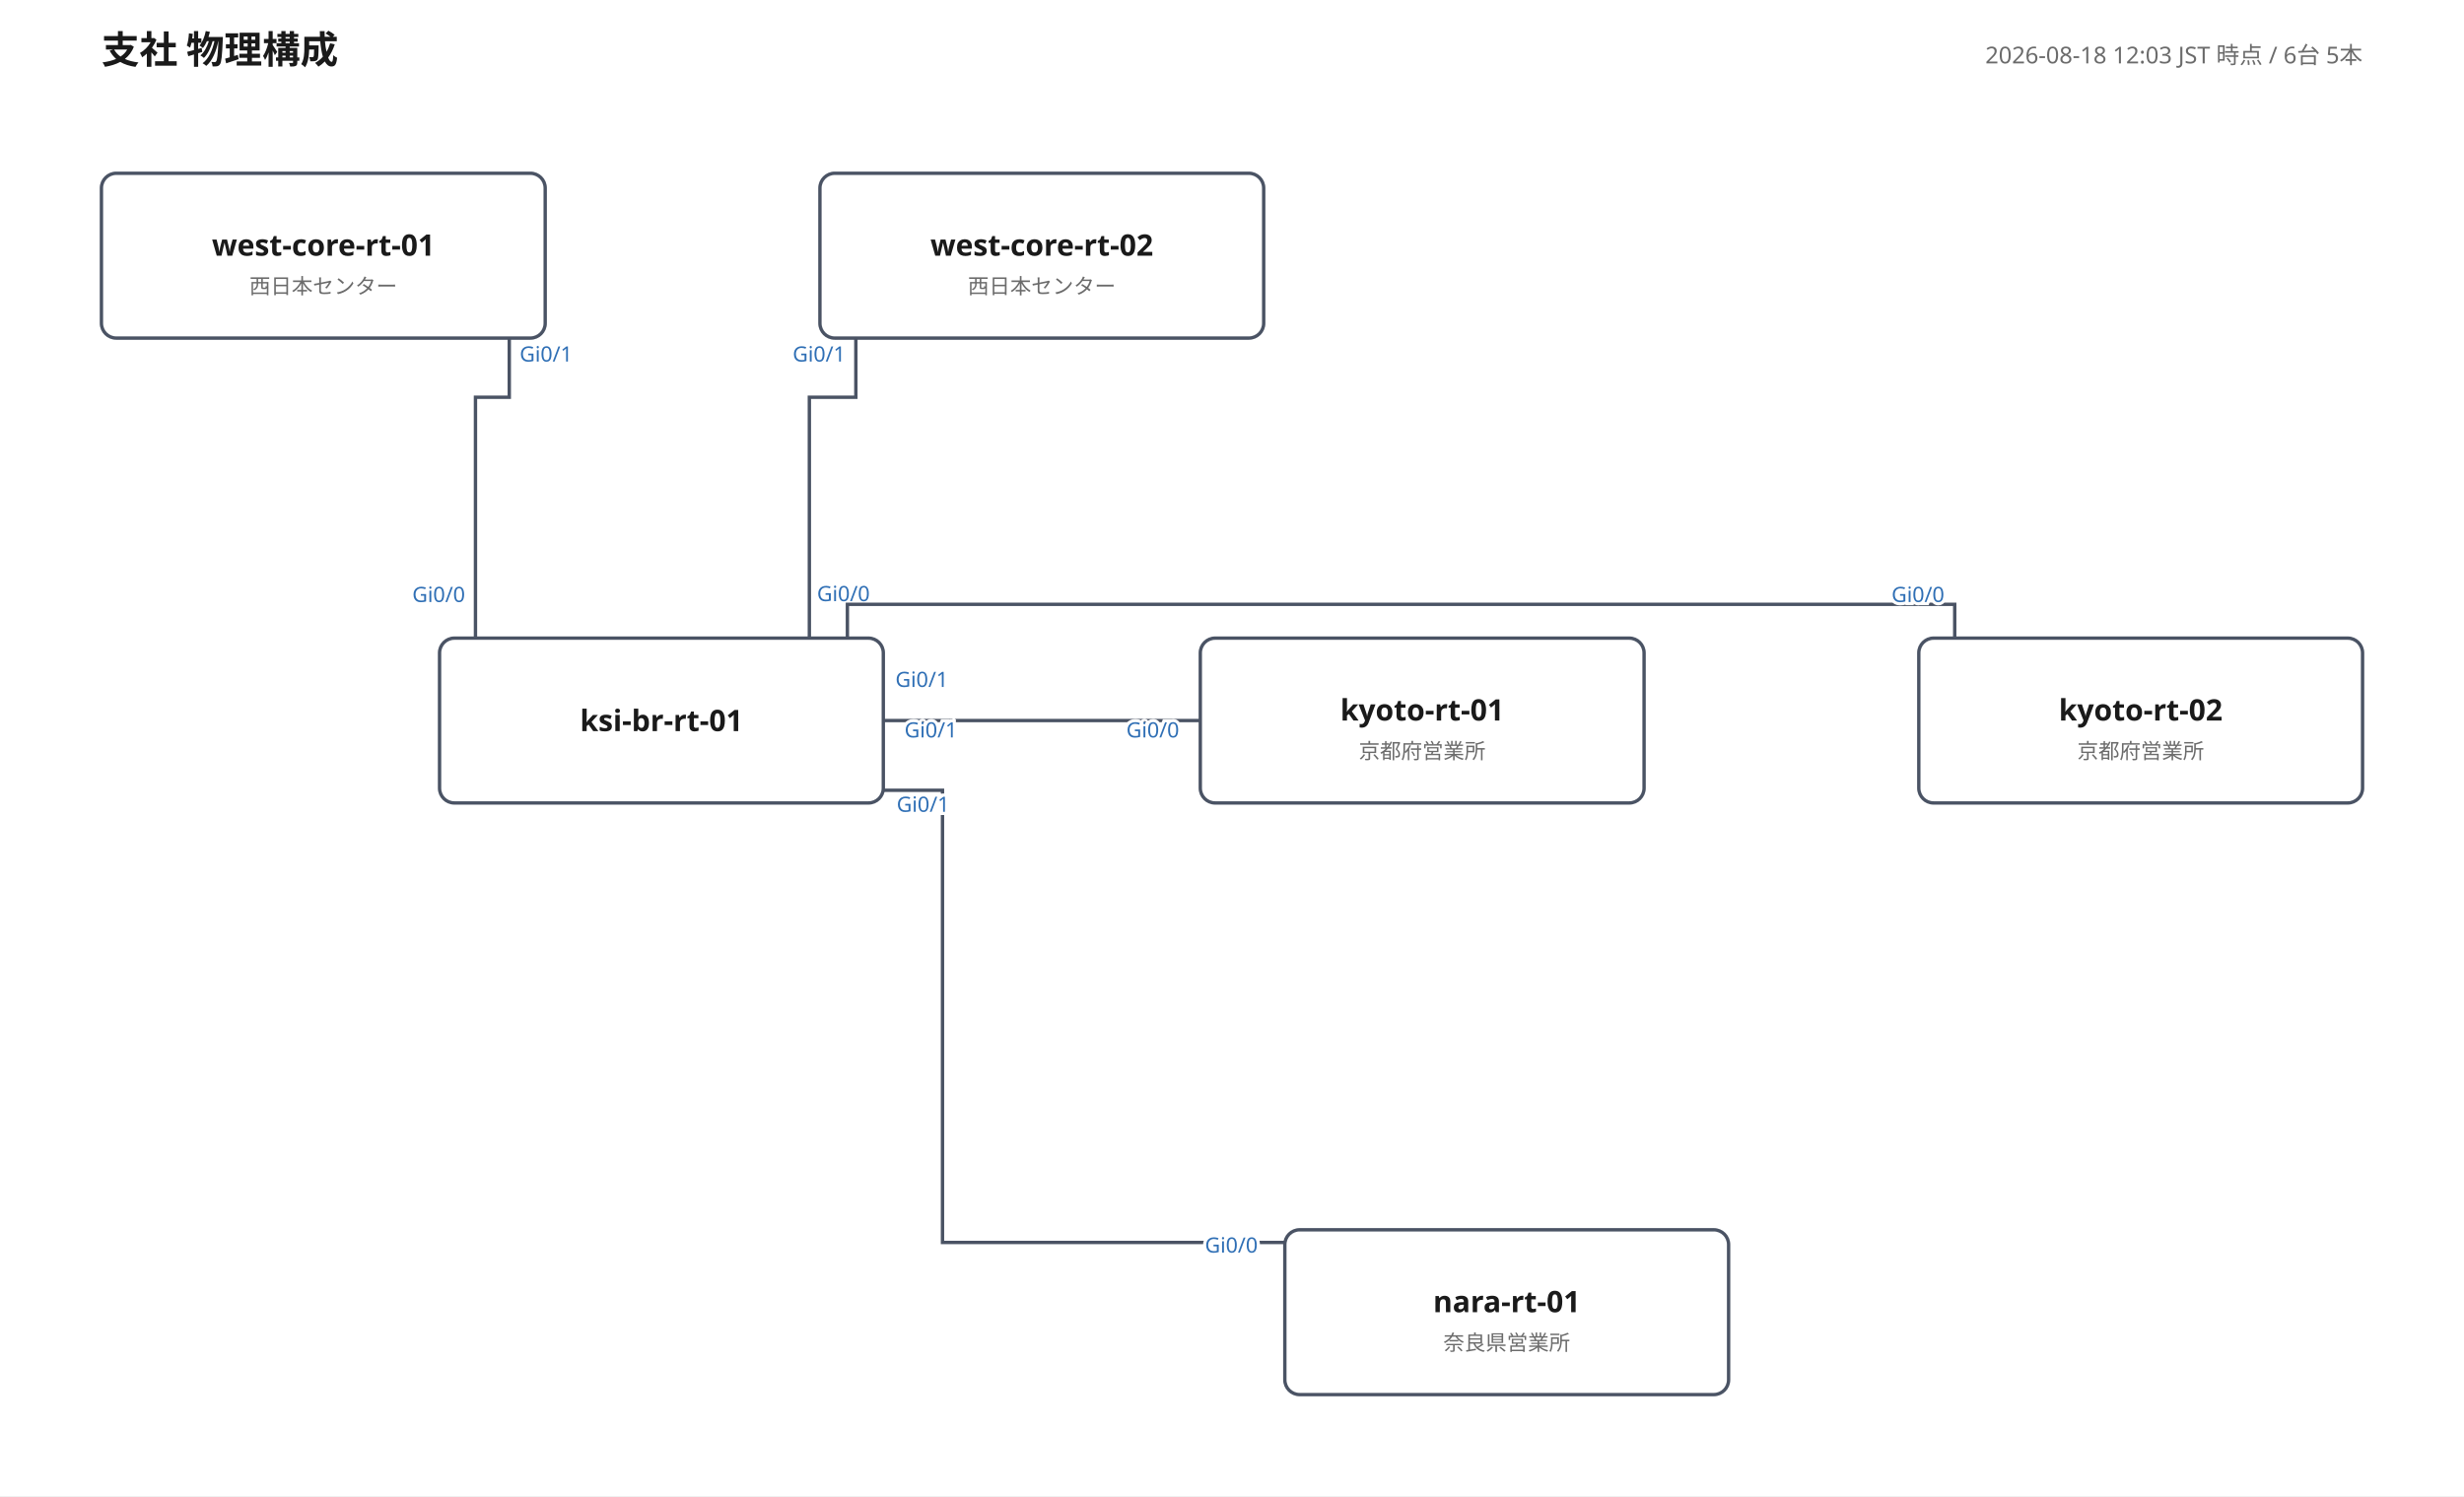
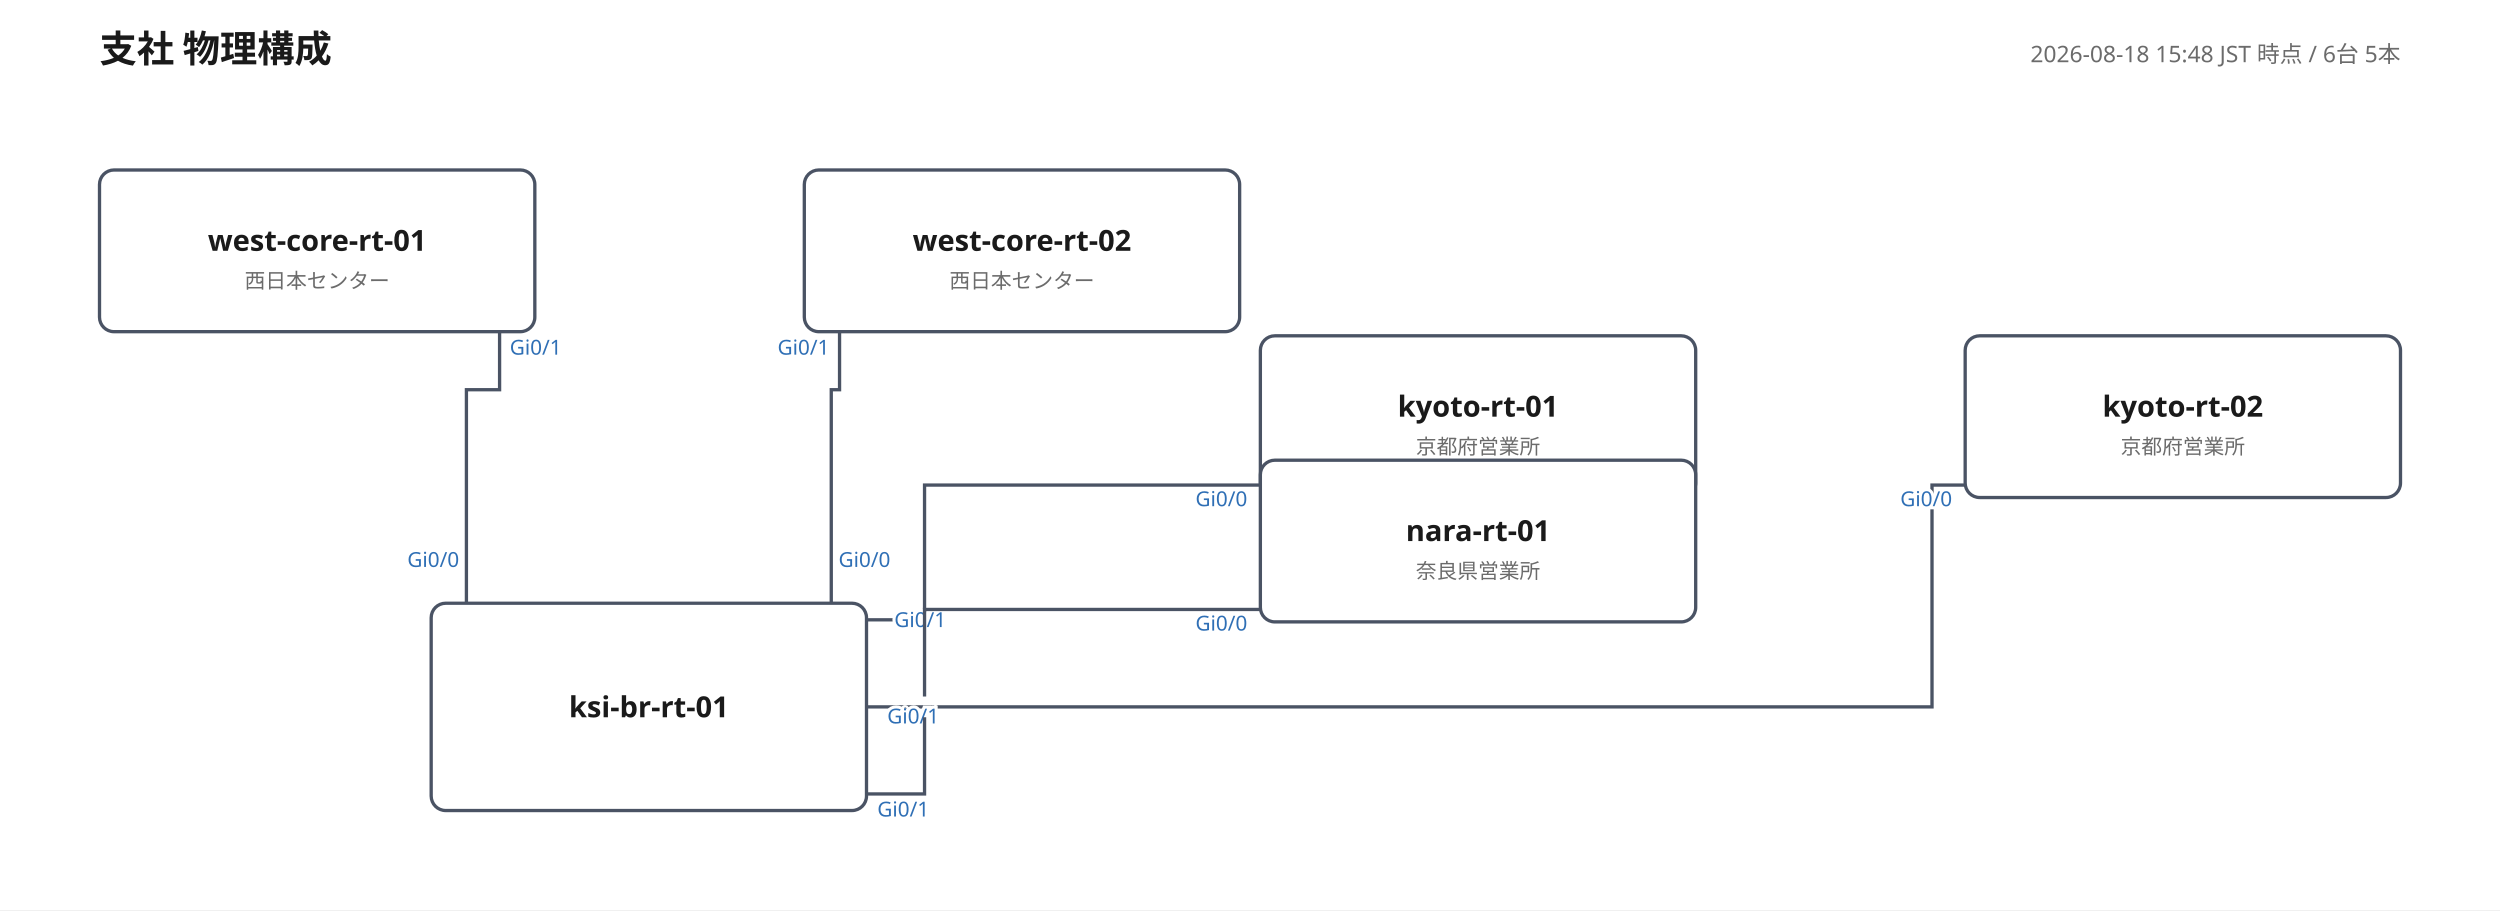
- <svg xmlns="http://www.w3.org/2000/svg" width="1166" height="708" viewBox="0 0 1166 708" font-family="'Yu Gothic', 'Hiragino Kaku Gothic ProN', Meiryo, 'Noto Sans JP', sans-serif">
+ <svg xmlns="http://www.w3.org/2000/svg" width="1206" height="439" viewBox="0 0 1206 439" font-family="'Yu Gothic', 'Hiragino Kaku Gothic ProN', Meiryo, 'Noto Sans JP', sans-serif">
  <rect width="100%" height="100%" fill="#ffffff" />
  <text x="48" y="30" font-size="18" font-weight="700" fill="#1a1a1a">支社 物理構成</text>
-   <text x="1118" y="30" font-size="11" fill="#6b6b6b" text-anchor="end">2026-08-18 12:03 JST 時点 / 6台 5本</text>
-   <polyline points="225,302 225,188 241,188 241,160" fill="none" stroke="#4a5364" stroke-width="1.6" />
-   <text class="port-label" x="220.1" y="284.9" font-size="10" fill="#2f6fb5" text-anchor="end" paint-order="stroke" stroke="#ffffff" stroke-width="3">Gi0/0</text>
+   <text x="1158" y="30" font-size="11" fill="#6b6b6b" text-anchor="end">2026-08-18 15:48 JST 時点 / 6台 5本</text>
+   <polyline points="225,291 225,188 241,188 241,160" fill="none" stroke="#4a5364" stroke-width="1.6" />
+   <text class="port-label" x="221.5" y="273.5" font-size="10" fill="#2f6fb5" text-anchor="end" paint-order="stroke" stroke="#ffffff" stroke-width="3">Gi0/0</text>
  <text class="port-label" x="245.9" y="171.1" font-size="10" fill="#2f6fb5" text-anchor="start" paint-order="stroke" stroke="#ffffff" stroke-width="3">Gi0/1</text>
-   <polyline points="383,302 383,188 405,188 405,160" fill="none" stroke="#4a5364" stroke-width="1.6" />
-   <text class="port-label" x="386.6" y="284.5" font-size="10" fill="#2f6fb5" text-anchor="start" paint-order="stroke" stroke="#ffffff" stroke-width="3">Gi0/0</text>
+   <polyline points="401,291 401,188 405,188 405,160" fill="none" stroke="#4a5364" stroke-width="1.6" />
+   <text class="port-label" x="404.5" y="273.5" font-size="10" fill="#2f6fb5" text-anchor="start" paint-order="stroke" stroke="#ffffff" stroke-width="3">Gi0/0</text>
  <text class="port-label" x="400.1" y="171.1" font-size="10" fill="#2f6fb5" text-anchor="end" paint-order="stroke" stroke="#ffffff" stroke-width="3">Gi0/1</text>
-   <polyline points="568,341 418,341" fill="none" stroke="#4a5364" stroke-width="1.6" />
-   <text class="port-label" x="558.0" y="349.0" font-size="10" fill="#2f6fb5" text-anchor="end" paint-order="stroke" stroke="#ffffff" stroke-width="3">Gi0/0</text>
+   <polyline points="608,234 446,234 446,299 418,299" fill="none" stroke="#4a5364" stroke-width="1.6" />
+   <text class="port-label" x="601.7" y="244.2" font-size="10" fill="#2f6fb5" text-anchor="end" paint-order="stroke" stroke="#ffffff" stroke-width="3">Gi0/0</text>
+   <text class="port-label" x="431.4" y="302.5" font-size="10" fill="#2f6fb5" text-anchor="start" paint-order="stroke" stroke="#ffffff" stroke-width="3">Gi0/1</text>
+   <polyline points="948,234 932,234 932,341 418,341" fill="none" stroke="#4a5364" stroke-width="1.6" />
+   <text class="port-label" x="941.7" y="244.2" font-size="10" fill="#2f6fb5" text-anchor="end" paint-order="stroke" stroke="#ffffff" stroke-width="3">Gi0/0</text>
  <text class="port-label" x="428.0" y="349.0" font-size="10" fill="#2f6fb5" text-anchor="start" paint-order="stroke" stroke="#ffffff" stroke-width="3">Gi0/1</text>
-   <polyline points="925,302 925,286 401,286 401,302" fill="none" stroke="#4a5364" stroke-width="1.6" />
-   <text class="port-label" x="920.1" y="284.9" font-size="10" fill="#2f6fb5" text-anchor="end" paint-order="stroke" stroke="#ffffff" stroke-width="3">Gi0/0</text>
-   <text class="port-label" x="423.7" y="325.1" font-size="10" fill="#2f6fb5" text-anchor="start" paint-order="stroke" stroke="#ffffff" stroke-width="3">Gi0/1</text>
-   <polyline points="608,588 446,588 446,374 418,374" fill="none" stroke="#4a5364" stroke-width="1.6" />
-   <text class="port-label" x="595.2" y="592.8" font-size="10" fill="#2f6fb5" text-anchor="end" paint-order="stroke" stroke="#ffffff" stroke-width="3">Gi0/0</text>
-   <text class="port-label" x="424.3" y="384.2" font-size="10" fill="#2f6fb5" text-anchor="start" paint-order="stroke" stroke="#ffffff" stroke-width="3">Gi0/1</text>
+   <polyline points="608,294 446,294 446,336" fill="none" stroke="#4a5364" stroke-width="1.6" />
+   <polyline points="446,346 446,383 418,383" fill="none" stroke="#4a5364" stroke-width="1.6" />
+   <text class="port-label" x="601.7" y="304.2" font-size="10" fill="#2f6fb5" text-anchor="end" paint-order="stroke" stroke="#ffffff" stroke-width="3">Gi0/0</text>
+   <text class="port-label" x="423.2" y="393.9" font-size="10" fill="#2f6fb5" text-anchor="start" paint-order="stroke" stroke="#ffffff" stroke-width="3">Gi0/1</text>
  <g>
    <rect x="48" y="82" width="210" height="78" rx="7" fill="#ffffff" stroke="#4a5364" stroke-width="1.6" />
    <text x="153" y="121" font-size="14" font-weight="700" fill="#1a1a1a" text-anchor="middle">west-core-rt-01</text>
    <text x="153" y="139" font-size="10" fill="#6b6b6b" text-anchor="middle">西日本センター</text>
  </g>
  <g>
    <rect x="388" y="82" width="210" height="78" rx="7" fill="#ffffff" stroke="#4a5364" stroke-width="1.6" />
    <text x="493" y="121" font-size="14" font-weight="700" fill="#1a1a1a" text-anchor="middle">west-core-rt-02</text>
    <text x="493" y="139" font-size="10" fill="#6b6b6b" text-anchor="middle">西日本センター</text>
  </g>
  <g>
-     <rect x="208" y="302" width="210" height="78" rx="7" fill="#ffffff" stroke="#4a5364" stroke-width="1.6" />
+     <rect x="208" y="291" width="210" height="100" rx="7" fill="#ffffff" stroke="#4a5364" stroke-width="1.6" />
    <text x="313" y="346" font-size="14" font-weight="700" fill="#1a1a1a" text-anchor="middle">ksi-br-rt-01</text>
  </g>
  <g>
-     <rect x="568" y="302" width="210" height="78" rx="7" fill="#ffffff" stroke="#4a5364" stroke-width="1.6" />
-     <text x="673" y="341" font-size="14" font-weight="700" fill="#1a1a1a" text-anchor="middle">kyoto-rt-01</text>
-     <text x="673" y="359" font-size="10" fill="#6b6b6b" text-anchor="middle">京都府営業所</text>
+     <rect x="608" y="162" width="210" height="78" rx="7" fill="#ffffff" stroke="#4a5364" stroke-width="1.6" />
+     <text x="713" y="201" font-size="14" font-weight="700" fill="#1a1a1a" text-anchor="middle">kyoto-rt-01</text>
+     <text x="713" y="219" font-size="10" fill="#6b6b6b" text-anchor="middle">京都府営業所</text>
  </g>
  <g>
-     <rect x="908" y="302" width="210" height="78" rx="7" fill="#ffffff" stroke="#4a5364" stroke-width="1.6" />
-     <text x="1013" y="341" font-size="14" font-weight="700" fill="#1a1a1a" text-anchor="middle">kyoto-rt-02</text>
-     <text x="1013" y="359" font-size="10" fill="#6b6b6b" text-anchor="middle">京都府営業所</text>
+     <rect x="948" y="162" width="210" height="78" rx="7" fill="#ffffff" stroke="#4a5364" stroke-width="1.6" />
+     <text x="1053" y="201" font-size="14" font-weight="700" fill="#1a1a1a" text-anchor="middle">kyoto-rt-02</text>
+     <text x="1053" y="219" font-size="10" fill="#6b6b6b" text-anchor="middle">京都府営業所</text>
  </g>
  <g>
-     <rect x="608" y="582" width="210" height="78" rx="7" fill="#ffffff" stroke="#4a5364" stroke-width="1.6" />
-     <text x="713" y="621" font-size="14" font-weight="700" fill="#1a1a1a" text-anchor="middle">nara-rt-01</text>
-     <text x="713" y="639" font-size="10" fill="#6b6b6b" text-anchor="middle">奈良県営業所</text>
+     <rect x="608" y="222" width="210" height="78" rx="7" fill="#ffffff" stroke="#4a5364" stroke-width="1.6" />
+     <text x="713" y="261" font-size="14" font-weight="700" fill="#1a1a1a" text-anchor="middle">nara-rt-01</text>
+     <text x="713" y="279" font-size="10" fill="#6b6b6b" text-anchor="middle">奈良県営業所</text>
  </g>
</svg>
